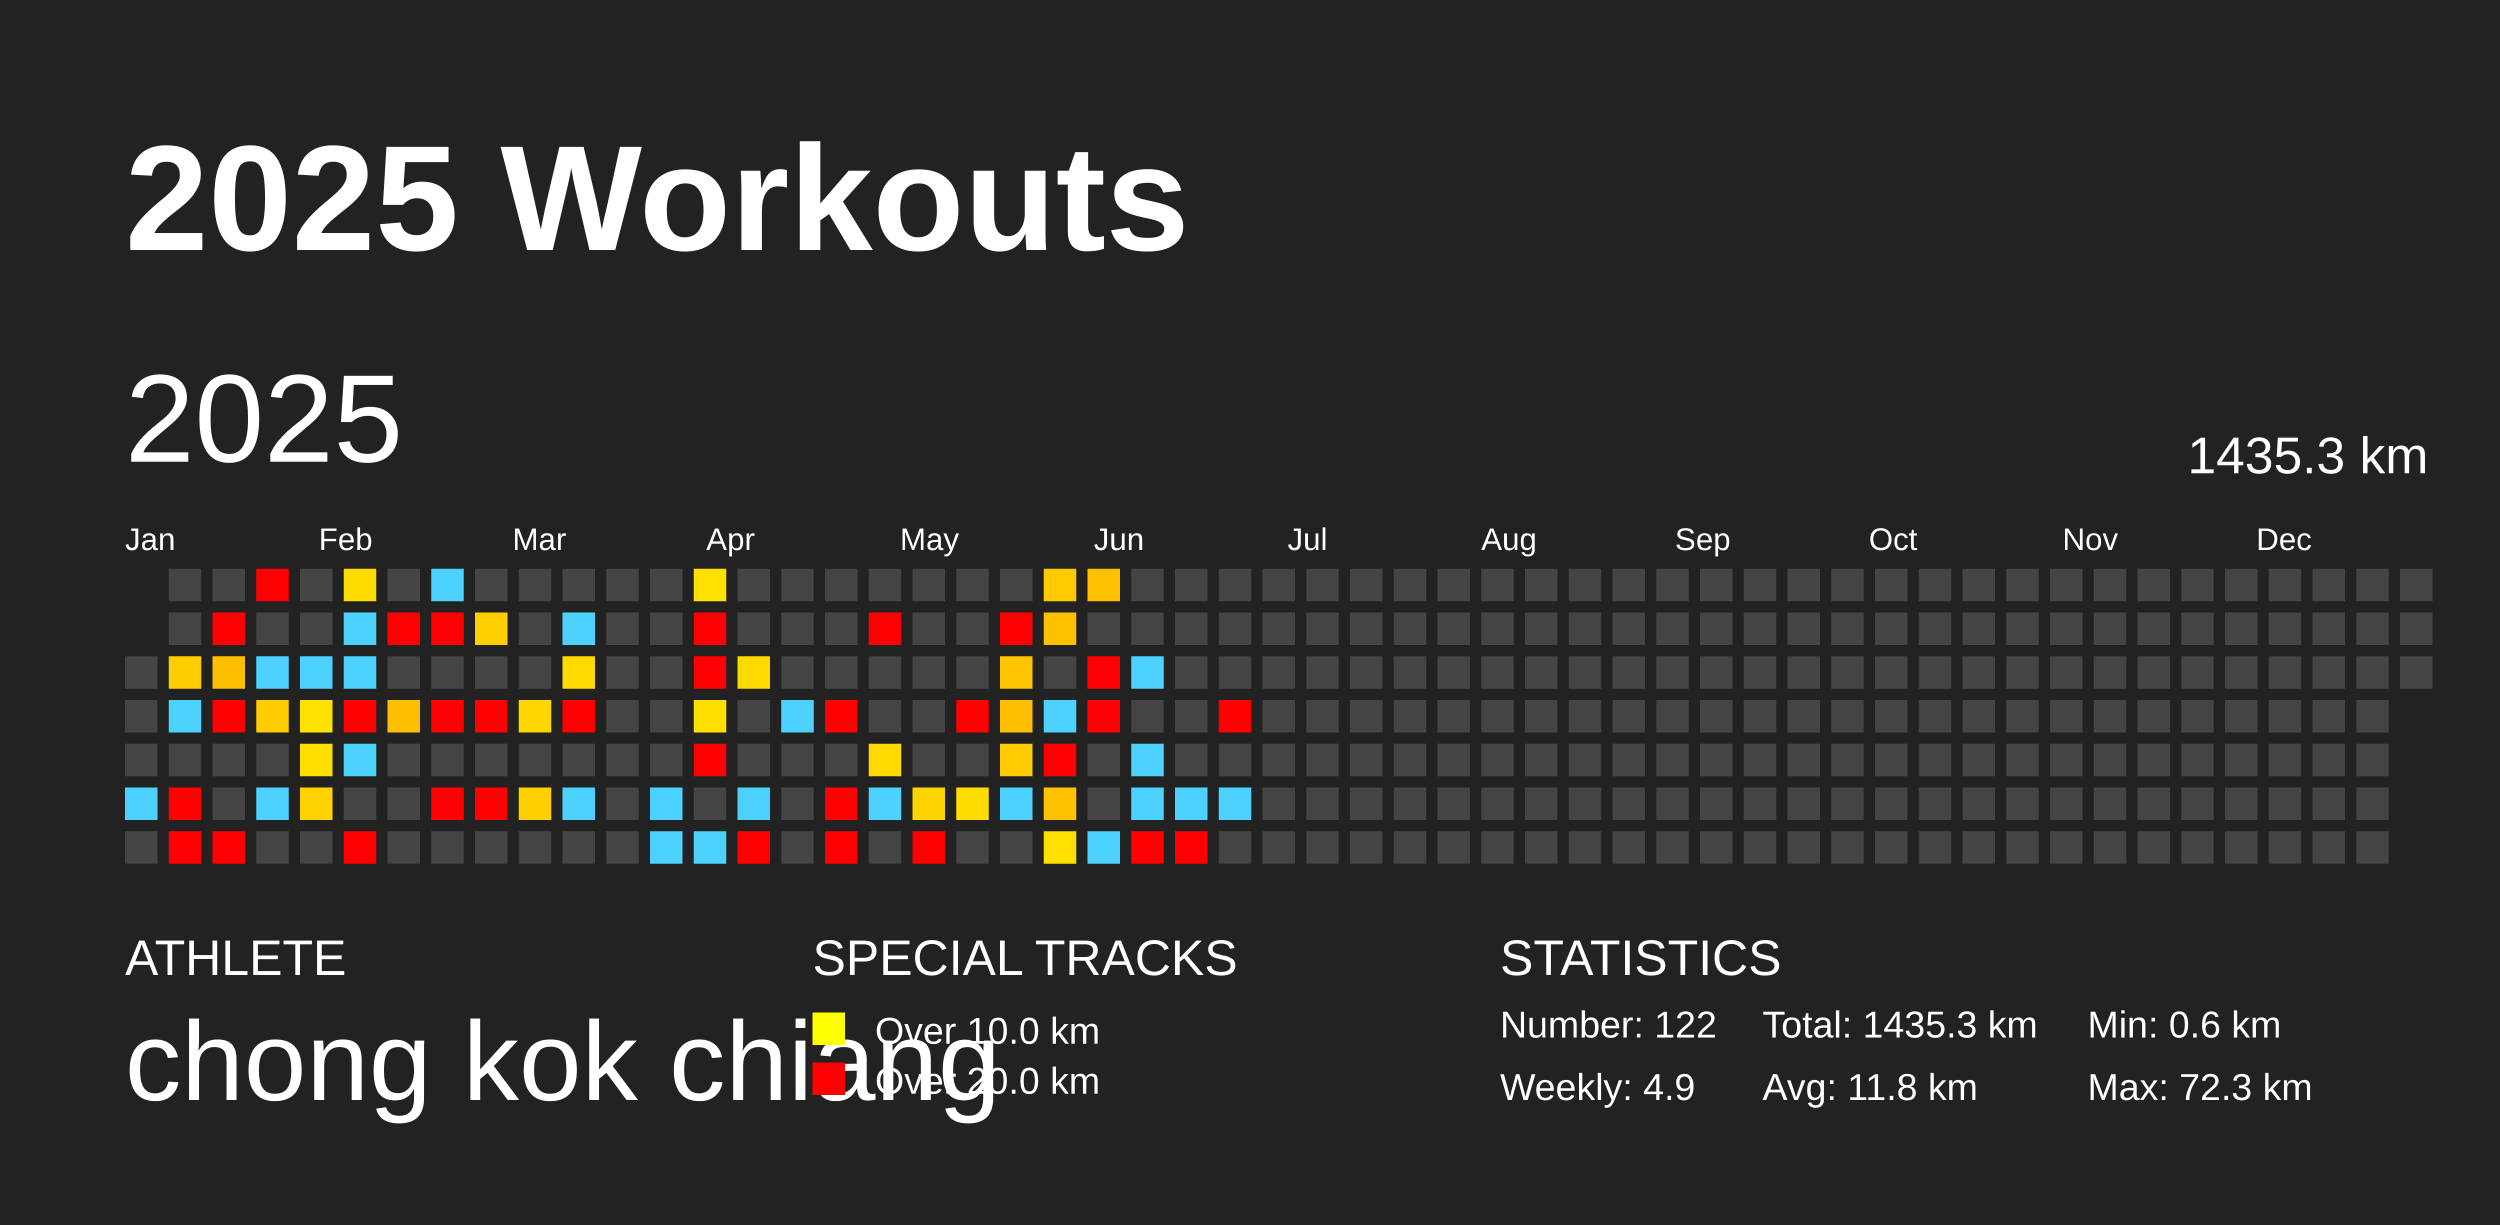
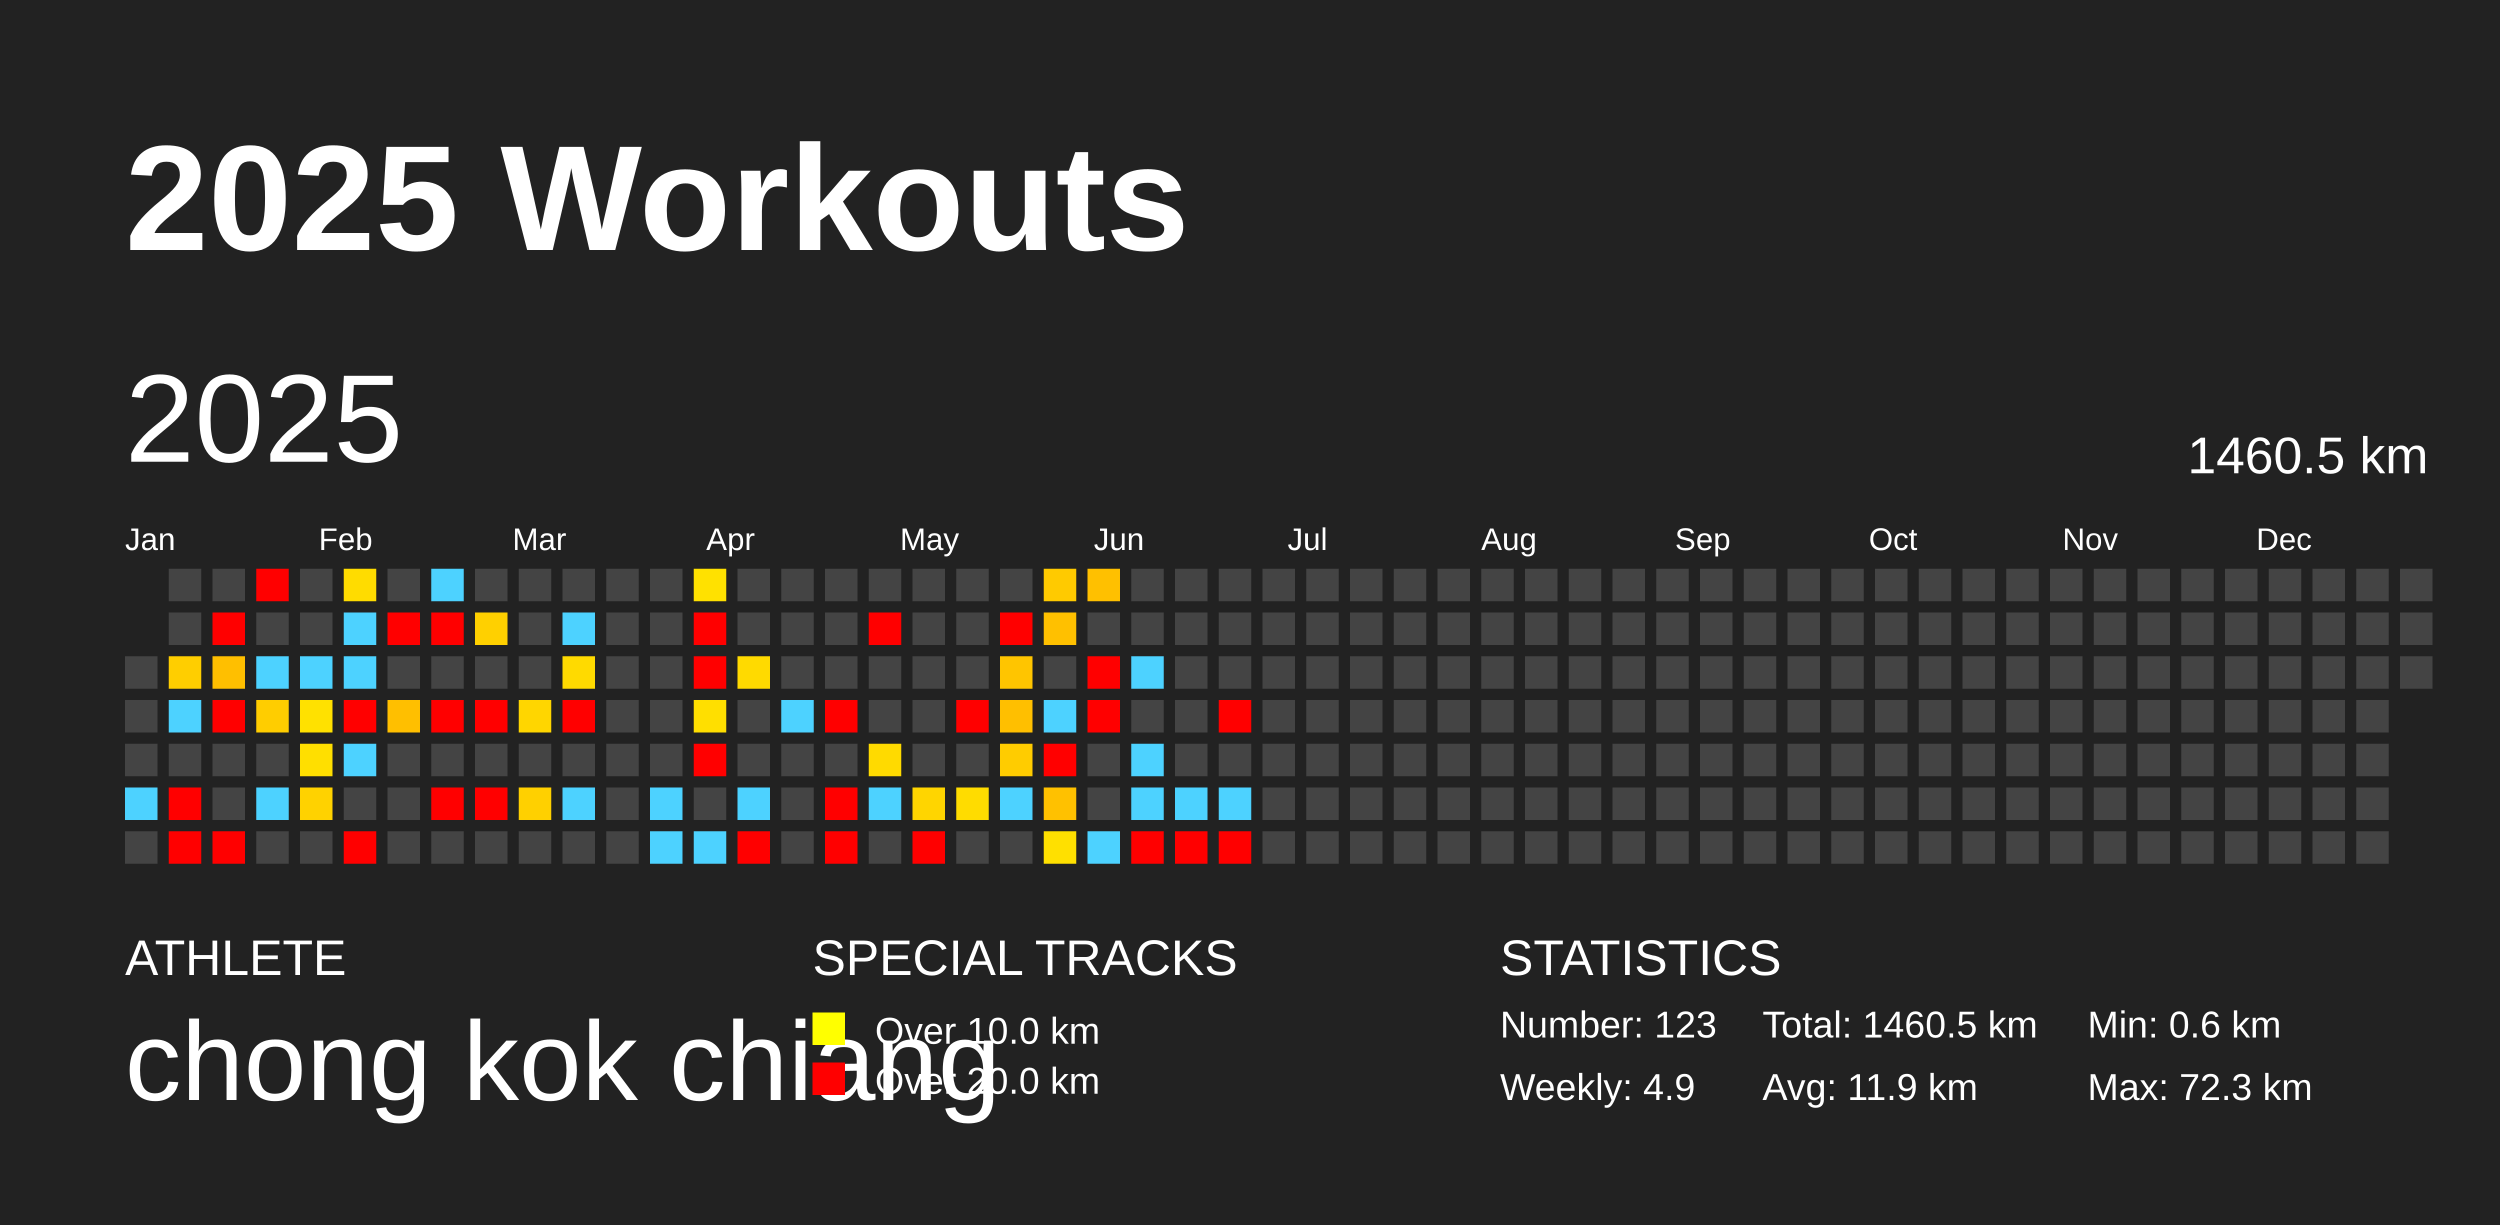
<svg xmlns="http://www.w3.org/2000/svg" baseProfile="full" height="98mm" version="1.1" viewBox="0,0,200,98" width="200mm">
  <defs />
  <rect fill="#222222" height="98" width="200" x="0" y="0" />
  <text fill="#FFFFFF" style="font-size:12px; font-family:Arial; font-weight:bold;" x="10" y="20">2025 Workouts</text>
  <text fill="#FFFFFF" style="font-size:4px; font-family:Arial" x="10" y="78">ATHLETE</text>
  <text fill="#FFFFFF" style="font-size:9px; font-family:Arial" x="10" y="88">chong kok chiang</text>
  <text fill="#FFFFFF" style="font-size:4px; font-family:Arial" x="65" y="78">SPECIAL TRACKS</text>
  <rect fill="yellow" height="2.6" width="2.6" x="65" y="81" />
  <text fill="#FFFFFF" style="font-size:3px; font-family:Arial" x="70" y="83.5">Over 10.0 km</text>
  <rect fill="red" height="2.6" width="2.6" x="65" y="85" />
  <text fill="#FFFFFF" style="font-size:3px; font-family:Arial" x="70" y="87.5">Over 20.0 km</text>
  <text fill="#FFFFFF" style="font-size:4px; font-family:Arial" x="120" y="78">STATISTICS</text>
-   <text fill="#FFFFFF" style="font-size:3px; font-family:Arial" x="120" y="83">Number: 122</text>
+   <text fill="#FFFFFF" style="font-size:3px; font-family:Arial" x="120" y="83">Number: 123</text>
  <text fill="#FFFFFF" style="font-size:3px; font-family:Arial" x="120" y="88">Weekly: 4.9</text>
-   <text fill="#FFFFFF" style="font-size:3px; font-family:Arial" x="141" y="83">Total: 1435.3 km</text>
-   <text fill="#FFFFFF" style="font-size:3px; font-family:Arial" x="141" y="88">Avg: 11.8 km</text>
+   <text fill="#FFFFFF" style="font-size:3px; font-family:Arial" x="141" y="83">Total: 1460.5 km</text>
+   <text fill="#FFFFFF" style="font-size:3px; font-family:Arial" x="141" y="88">Avg: 11.9 km</text>
  <text fill="#FFFFFF" style="font-size:3px; font-family:Arial" x="167" y="83">Min: 0.6 km</text>
  <text fill="#FFFFFF" style="font-size:3px; font-family:Arial" x="167" y="88">Max: 72.3 km</text>
  <text dominant-baseline="hanging" fill="#FFFFFF" style="font-size:10.0px; font-family:Arial;" x="10" y="30">2025</text>
-   <text dominant-baseline="hanging" fill="#FFFFFF" style="font-size:4.125px; font-family:Arial;" x="175" y="35">1435.3 km</text>
+   <text dominant-baseline="hanging" fill="#FFFFFF" style="font-size:4.125px; font-family:Arial;" x="175" y="35">1460.5 km</text>
  <text fill="#FFFFFF" style="font-size:2.5px; font-family:Arial" x="10.0" y="44">Jan</text>
  <text fill="#FFFFFF" style="font-size:2.5px; font-family:Arial" x="25.5" y="44">Feb</text>
  <text fill="#FFFFFF" style="font-size:2.5px; font-family:Arial" x="41.0" y="44">Mar</text>
  <text fill="#FFFFFF" style="font-size:2.5px; font-family:Arial" x="56.5" y="44">Apr</text>
  <text fill="#FFFFFF" style="font-size:2.5px; font-family:Arial" x="72.0" y="44">May</text>
  <text fill="#FFFFFF" style="font-size:2.5px; font-family:Arial" x="87.5" y="44">Jun</text>
  <text fill="#FFFFFF" style="font-size:2.5px; font-family:Arial" x="103.0" y="44">Jul</text>
  <text fill="#FFFFFF" style="font-size:2.5px; font-family:Arial" x="118.5" y="44">Aug</text>
  <text fill="#FFFFFF" style="font-size:2.5px; font-family:Arial" x="134.0" y="44">Sep</text>
  <text fill="#FFFFFF" style="font-size:2.5px; font-family:Arial" x="149.5" y="44">Oct</text>
  <text fill="#FFFFFF" style="font-size:2.5px; font-family:Arial" x="165.0" y="44">Nov</text>
  <text fill="#FFFFFF" style="font-size:2.5px; font-family:Arial" x="180.5" y="44">Dec</text>
  <rect fill="#444444" height="2.6" width="2.6" x="10.0" y="52.5" />
  <rect fill="#444444" height="2.6" width="2.6" x="10.0" y="56.0" />
  <rect fill="#444444" height="2.6" width="2.6" x="10.0" y="59.5" />
  <rect fill="#4dd2ff" height="2.6" width="2.6" x="10.0" y="63.0" />
  <rect fill="#444444" height="2.6" width="2.6" x="10.0" y="66.5" />
  <rect fill="#444444" height="2.6" width="2.6" x="13.5" y="45.5" />
  <rect fill="#444444" height="2.6" width="2.6" x="13.5" y="49.0" />
  <rect fill="#ffce00" height="2.6" width="2.6" x="13.5" y="52.5" />
  <rect fill="#4dd2ff" height="2.6" width="2.6" x="13.5" y="56.0" />
  <rect fill="#444444" height="2.6" width="2.6" x="13.5" y="59.5" />
  <rect fill="red" height="2.6" width="2.6" x="13.5" y="63.0" />
  <rect fill="red" height="2.6" width="2.6" x="13.5" y="66.5" />
  <rect fill="#444444" height="2.6" width="2.6" x="17.0" y="45.5" />
  <rect fill="red" height="2.6" width="2.6" x="17.0" y="49.0" />
  <rect fill="#ffbf00" height="2.6" width="2.6" x="17.0" y="52.5" />
  <rect fill="red" height="2.6" width="2.6" x="17.0" y="56.0" />
  <rect fill="#444444" height="2.6" width="2.6" x="17.0" y="59.5" />
  <rect fill="#444444" height="2.6" width="2.6" x="17.0" y="63.0" />
  <rect fill="red" height="2.6" width="2.6" x="17.0" y="66.5" />
  <rect fill="red" height="2.6" width="2.6" x="20.5" y="45.5" />
  <rect fill="#444444" height="2.6" width="2.6" x="20.5" y="49.0" />
  <rect fill="#4dd2ff" height="2.6" width="2.6" x="20.5" y="52.5" />
  <rect fill="#ffcd00" height="2.6" width="2.6" x="20.5" y="56.0" />
  <rect fill="#444444" height="2.6" width="2.6" x="20.5" y="59.5" />
  <rect fill="#4dd2ff" height="2.6" width="2.6" x="20.5" y="63.0" />
  <rect fill="#444444" height="2.6" width="2.6" x="20.5" y="66.5" />
  <rect fill="#444444" height="2.6" width="2.6" x="24.0" y="45.5" />
  <rect fill="#444444" height="2.6" width="2.6" x="24.0" y="49.0" />
  <rect fill="#4dd2ff" height="2.6" width="2.6" x="24.0" y="52.5" />
  <rect fill="#ffe100" height="2.6" width="2.6" x="24.0" y="56.0" />
  <rect fill="#ffdf00" height="2.6" width="2.6" x="24.0" y="59.5" />
  <rect fill="#ffd200" height="2.6" width="2.6" x="24.0" y="63.0" />
  <rect fill="#444444" height="2.6" width="2.6" x="24.0" y="66.5" />
  <rect fill="#ffdc00" height="2.6" width="2.6" x="27.5" y="45.5" />
  <rect fill="#4dd2ff" height="2.6" width="2.6" x="27.5" y="49.0" />
  <rect fill="#4dd2ff" height="2.6" width="2.6" x="27.5" y="52.5" />
  <rect fill="red" height="2.6" width="2.6" x="27.5" y="56.0" />
  <rect fill="#4dd2ff" height="2.6" width="2.6" x="27.5" y="59.5" />
  <rect fill="#444444" height="2.6" width="2.6" x="27.5" y="63.0" />
  <rect fill="red" height="2.6" width="2.6" x="27.5" y="66.5" />
  <rect fill="#444444" height="2.6" width="2.6" x="31.0" y="45.5" />
  <rect fill="red" height="2.6" width="2.6" x="31.0" y="49.0" />
  <rect fill="#444444" height="2.6" width="2.6" x="31.0" y="52.5" />
  <rect fill="#ffbf00" height="2.6" width="2.6" x="31.0" y="56.0" />
  <rect fill="#444444" height="2.6" width="2.6" x="31.0" y="59.5" />
  <rect fill="#444444" height="2.6" width="2.6" x="31.0" y="63.0" />
  <rect fill="#444444" height="2.6" width="2.6" x="31.0" y="66.5" />
  <rect fill="#4dd2ff" height="2.6" width="2.6" x="34.5" y="45.5" />
  <rect fill="red" height="2.6" width="2.6" x="34.5" y="49.0" />
  <rect fill="#444444" height="2.6" width="2.6" x="34.5" y="52.5" />
  <rect fill="red" height="2.6" width="2.6" x="34.5" y="56.0" />
  <rect fill="#444444" height="2.6" width="2.6" x="34.5" y="59.5" />
  <rect fill="red" height="2.6" width="2.6" x="34.5" y="63.0" />
  <rect fill="#444444" height="2.6" width="2.6" x="34.5" y="66.5" />
  <rect fill="#444444" height="2.6" width="2.6" x="38.0" y="45.5" />
  <rect fill="#ffd000" height="2.6" width="2.6" x="38.0" y="49.0" />
  <rect fill="#444444" height="2.6" width="2.6" x="38.0" y="52.5" />
  <rect fill="red" height="2.6" width="2.6" x="38.0" y="56.0" />
  <rect fill="#444444" height="2.6" width="2.6" x="38.0" y="59.5" />
  <rect fill="red" height="2.6" width="2.6" x="38.0" y="63.0" />
  <rect fill="#444444" height="2.6" width="2.6" x="38.0" y="66.5" />
  <rect fill="#444444" height="2.6" width="2.6" x="41.5" y="45.5" />
  <rect fill="#444444" height="2.6" width="2.6" x="41.5" y="49.0" />
  <rect fill="#444444" height="2.6" width="2.6" x="41.5" y="52.5" />
  <rect fill="#ffd600" height="2.6" width="2.6" x="41.5" y="56.0" />
  <rect fill="#444444" height="2.6" width="2.6" x="41.5" y="59.5" />
  <rect fill="#ffd000" height="2.6" width="2.6" x="41.5" y="63.0" />
  <rect fill="#444444" height="2.6" width="2.6" x="41.5" y="66.5" />
  <rect fill="#444444" height="2.6" width="2.6" x="45.0" y="45.5" />
  <rect fill="#4dd2ff" height="2.6" width="2.6" x="45.0" y="49.0" />
  <rect fill="#ffda00" height="2.6" width="2.6" x="45.0" y="52.5" />
  <rect fill="red" height="2.6" width="2.6" x="45.0" y="56.0" />
  <rect fill="#444444" height="2.6" width="2.6" x="45.0" y="59.5" />
  <rect fill="#4dd2ff" height="2.6" width="2.6" x="45.0" y="63.0" />
  <rect fill="#444444" height="2.6" width="2.6" x="45.0" y="66.5" />
  <rect fill="#444444" height="2.6" width="2.6" x="48.5" y="45.5" />
  <rect fill="#444444" height="2.6" width="2.6" x="48.5" y="49.0" />
  <rect fill="#444444" height="2.6" width="2.6" x="48.5" y="52.5" />
  <rect fill="#444444" height="2.6" width="2.6" x="48.5" y="56.0" />
  <rect fill="#444444" height="2.6" width="2.6" x="48.5" y="59.5" />
  <rect fill="#444444" height="2.6" width="2.6" x="48.5" y="63.0" />
  <rect fill="#444444" height="2.6" width="2.6" x="48.5" y="66.5" />
  <rect fill="#444444" height="2.6" width="2.6" x="52.0" y="45.5" />
  <rect fill="#444444" height="2.6" width="2.6" x="52.0" y="49.0" />
  <rect fill="#444444" height="2.6" width="2.6" x="52.0" y="52.5" />
  <rect fill="#444444" height="2.6" width="2.6" x="52.0" y="56.0" />
  <rect fill="#444444" height="2.6" width="2.6" x="52.0" y="59.5" />
  <rect fill="#4dd2ff" height="2.6" width="2.6" x="52.0" y="63.0" />
  <rect fill="#4dd2ff" height="2.6" width="2.6" x="52.0" y="66.5" />
  <rect fill="#ffe100" height="2.6" width="2.6" x="55.5" y="45.5" />
  <rect fill="red" height="2.6" width="2.6" x="55.5" y="49.0" />
  <rect fill="red" height="2.6" width="2.6" x="55.5" y="52.5" />
  <rect fill="#ffdf00" height="2.6" width="2.6" x="55.5" y="56.0" />
  <rect fill="red" height="2.6" width="2.6" x="55.5" y="59.5" />
  <rect fill="#444444" height="2.6" width="2.6" x="55.5" y="63.0" />
  <rect fill="#4dd2ff" height="2.6" width="2.6" x="55.5" y="66.5" />
  <rect fill="#444444" height="2.6" width="2.6" x="59.0" y="45.5" />
  <rect fill="#444444" height="2.6" width="2.6" x="59.0" y="49.0" />
  <rect fill="#ffda00" height="2.6" width="2.6" x="59.0" y="52.5" />
  <rect fill="#444444" height="2.6" width="2.6" x="59.0" y="56.0" />
  <rect fill="#444444" height="2.6" width="2.6" x="59.0" y="59.5" />
  <rect fill="#4dd2ff" height="2.6" width="2.6" x="59.0" y="63.0" />
  <rect fill="red" height="2.6" width="2.6" x="59.0" y="66.5" />
  <rect fill="#444444" height="2.6" width="2.6" x="62.5" y="45.5" />
  <rect fill="#444444" height="2.6" width="2.6" x="62.5" y="49.0" />
  <rect fill="#444444" height="2.6" width="2.6" x="62.5" y="52.5" />
  <rect fill="#4dd2ff" height="2.6" width="2.6" x="62.5" y="56.0" />
  <rect fill="#444444" height="2.6" width="2.6" x="62.5" y="59.5" />
  <rect fill="#444444" height="2.6" width="2.6" x="62.5" y="63.0" />
  <rect fill="#444444" height="2.6" width="2.6" x="62.5" y="66.5" />
  <rect fill="#444444" height="2.6" width="2.6" x="66.0" y="45.5" />
  <rect fill="#444444" height="2.6" width="2.6" x="66.0" y="49.0" />
  <rect fill="#444444" height="2.6" width="2.6" x="66.0" y="52.5" />
  <rect fill="red" height="2.6" width="2.6" x="66.0" y="56.0" />
  <rect fill="#444444" height="2.6" width="2.6" x="66.0" y="59.5" />
  <rect fill="red" height="2.6" width="2.6" x="66.0" y="63.0" />
  <rect fill="red" height="2.6" width="2.6" x="66.0" y="66.5" />
  <rect fill="#444444" height="2.6" width="2.6" x="69.5" y="45.5" />
  <rect fill="red" height="2.6" width="2.6" x="69.5" y="49.0" />
  <rect fill="#444444" height="2.6" width="2.6" x="69.5" y="52.5" />
  <rect fill="#444444" height="2.6" width="2.6" x="69.5" y="56.0" />
  <rect fill="#ffda00" height="2.6" width="2.6" x="69.5" y="59.5" />
  <rect fill="#4dd2ff" height="2.6" width="2.6" x="69.5" y="63.0" />
  <rect fill="#444444" height="2.6" width="2.6" x="69.5" y="66.5" />
  <rect fill="#444444" height="2.6" width="2.6" x="73.0" y="45.5" />
  <rect fill="#444444" height="2.6" width="2.6" x="73.0" y="49.0" />
  <rect fill="#444444" height="2.6" width="2.6" x="73.0" y="52.5" />
  <rect fill="#444444" height="2.6" width="2.6" x="73.0" y="56.0" />
  <rect fill="#444444" height="2.6" width="2.6" x="73.0" y="59.5" />
  <rect fill="#ffd500" height="2.6" width="2.6" x="73.0" y="63.0" />
  <rect fill="red" height="2.6" width="2.6" x="73.0" y="66.5" />
  <rect fill="#444444" height="2.6" width="2.6" x="76.5" y="45.5" />
  <rect fill="#444444" height="2.6" width="2.6" x="76.5" y="49.0" />
  <rect fill="#444444" height="2.6" width="2.6" x="76.5" y="52.5" />
  <rect fill="red" height="2.6" width="2.6" x="76.5" y="56.0" />
  <rect fill="#444444" height="2.6" width="2.6" x="76.5" y="59.5" />
  <rect fill="#ffdc00" height="2.6" width="2.6" x="76.5" y="63.0" />
  <rect fill="#444444" height="2.6" width="2.6" x="76.5" y="66.5" />
  <rect fill="#444444" height="2.6" width="2.6" x="80.0" y="45.5" />
  <rect fill="red" height="2.6" width="2.6" x="80.0" y="49.0" />
  <rect fill="#ffc500" height="2.6" width="2.6" x="80.0" y="52.5" />
  <rect fill="#ffbf00" height="2.6" width="2.6" x="80.0" y="56.0" />
  <rect fill="#ffcc00" height="2.6" width="2.6" x="80.0" y="59.5" />
  <rect fill="#4dd2ff" height="2.6" width="2.6" x="80.0" y="63.0" />
  <rect fill="#444444" height="2.6" width="2.6" x="80.0" y="66.5" />
  <rect fill="#ffca00" height="2.6" width="2.6" x="83.5" y="45.5" />
  <rect fill="#ffc000" height="2.6" width="2.6" x="83.5" y="49.0" />
  <rect fill="#444444" height="2.6" width="2.6" x="83.5" y="52.5" />
  <rect fill="#4dd2ff" height="2.6" width="2.6" x="83.5" y="56.0" />
  <rect fill="red" height="2.6" width="2.6" x="83.5" y="59.5" />
  <rect fill="#ffc100" height="2.6" width="2.6" x="83.5" y="63.0" />
  <rect fill="#ffe000" height="2.6" width="2.6" x="83.5" y="66.5" />
  <rect fill="#ffc000" height="2.6" width="2.6" x="87.0" y="45.5" />
  <rect fill="#444444" height="2.6" width="2.6" x="87.0" y="49.0" />
  <rect fill="red" height="2.6" width="2.6" x="87.0" y="52.5" />
  <rect fill="red" height="2.6" width="2.6" x="87.0" y="56.0" />
  <rect fill="#444444" height="2.6" width="2.6" x="87.0" y="59.5" />
  <rect fill="#444444" height="2.6" width="2.6" x="87.0" y="63.0" />
  <rect fill="#4dd2ff" height="2.6" width="2.6" x="87.0" y="66.5" />
  <rect fill="#444444" height="2.6" width="2.6" x="90.5" y="45.5" />
  <rect fill="#444444" height="2.6" width="2.6" x="90.5" y="49.0" />
  <rect fill="#4dd2ff" height="2.6" width="2.6" x="90.5" y="52.5" />
  <rect fill="#444444" height="2.6" width="2.6" x="90.5" y="56.0" />
  <rect fill="#4dd2ff" height="2.6" width="2.6" x="90.5" y="59.5" />
  <rect fill="#4dd2ff" height="2.6" width="2.6" x="90.5" y="63.0" />
  <rect fill="red" height="2.6" width="2.6" x="90.5" y="66.5" />
  <rect fill="#444444" height="2.6" width="2.6" x="94.0" y="45.5" />
  <rect fill="#444444" height="2.6" width="2.6" x="94.0" y="49.0" />
  <rect fill="#444444" height="2.6" width="2.6" x="94.0" y="52.5" />
  <rect fill="#444444" height="2.6" width="2.6" x="94.0" y="56.0" />
  <rect fill="#444444" height="2.6" width="2.6" x="94.0" y="59.5" />
  <rect fill="#4dd2ff" height="2.6" width="2.6" x="94.0" y="63.0" />
  <rect fill="red" height="2.6" width="2.6" x="94.0" y="66.5" />
  <rect fill="#444444" height="2.6" width="2.6" x="97.5" y="45.5" />
  <rect fill="#444444" height="2.6" width="2.6" x="97.5" y="49.0" />
  <rect fill="#444444" height="2.6" width="2.6" x="97.5" y="52.5" />
  <rect fill="red" height="2.6" width="2.6" x="97.5" y="56.0" />
  <rect fill="#444444" height="2.6" width="2.6" x="97.5" y="59.5" />
  <rect fill="#4dd2ff" height="2.6" width="2.6" x="97.5" y="63.0" />
-   <rect fill="#444444" height="2.6" width="2.6" x="97.5" y="66.5" />
+   <rect fill="red" height="2.6" width="2.6" x="97.5" y="66.5" />
  <rect fill="#444444" height="2.6" width="2.6" x="101.0" y="45.5" />
  <rect fill="#444444" height="2.6" width="2.6" x="101.0" y="49.0" />
  <rect fill="#444444" height="2.6" width="2.6" x="101.0" y="52.5" />
  <rect fill="#444444" height="2.6" width="2.6" x="101.0" y="56.0" />
  <rect fill="#444444" height="2.6" width="2.6" x="101.0" y="59.5" />
  <rect fill="#444444" height="2.6" width="2.6" x="101.0" y="63.0" />
  <rect fill="#444444" height="2.6" width="2.6" x="101.0" y="66.5" />
  <rect fill="#444444" height="2.6" width="2.6" x="104.5" y="45.5" />
  <rect fill="#444444" height="2.6" width="2.6" x="104.5" y="49.0" />
  <rect fill="#444444" height="2.6" width="2.6" x="104.5" y="52.5" />
  <rect fill="#444444" height="2.6" width="2.6" x="104.5" y="56.0" />
  <rect fill="#444444" height="2.6" width="2.6" x="104.5" y="59.5" />
  <rect fill="#444444" height="2.6" width="2.6" x="104.5" y="63.0" />
  <rect fill="#444444" height="2.6" width="2.6" x="104.5" y="66.5" />
  <rect fill="#444444" height="2.6" width="2.6" x="108.0" y="45.5" />
  <rect fill="#444444" height="2.6" width="2.6" x="108.0" y="49.0" />
  <rect fill="#444444" height="2.6" width="2.6" x="108.0" y="52.5" />
  <rect fill="#444444" height="2.6" width="2.6" x="108.0" y="56.0" />
  <rect fill="#444444" height="2.6" width="2.6" x="108.0" y="59.5" />
  <rect fill="#444444" height="2.6" width="2.6" x="108.0" y="63.0" />
  <rect fill="#444444" height="2.6" width="2.6" x="108.0" y="66.5" />
  <rect fill="#444444" height="2.6" width="2.6" x="111.5" y="45.5" />
  <rect fill="#444444" height="2.6" width="2.6" x="111.5" y="49.0" />
  <rect fill="#444444" height="2.6" width="2.6" x="111.5" y="52.5" />
  <rect fill="#444444" height="2.6" width="2.6" x="111.5" y="56.0" />
  <rect fill="#444444" height="2.6" width="2.6" x="111.5" y="59.5" />
  <rect fill="#444444" height="2.6" width="2.6" x="111.5" y="63.0" />
  <rect fill="#444444" height="2.6" width="2.6" x="111.5" y="66.5" />
  <rect fill="#444444" height="2.6" width="2.6" x="115.0" y="45.5" />
  <rect fill="#444444" height="2.6" width="2.6" x="115.0" y="49.0" />
  <rect fill="#444444" height="2.6" width="2.6" x="115.0" y="52.5" />
  <rect fill="#444444" height="2.6" width="2.6" x="115.0" y="56.0" />
  <rect fill="#444444" height="2.6" width="2.6" x="115.0" y="59.5" />
  <rect fill="#444444" height="2.6" width="2.6" x="115.0" y="63.0" />
  <rect fill="#444444" height="2.6" width="2.6" x="115.0" y="66.5" />
  <rect fill="#444444" height="2.6" width="2.6" x="118.5" y="45.5" />
  <rect fill="#444444" height="2.6" width="2.6" x="118.5" y="49.0" />
  <rect fill="#444444" height="2.6" width="2.6" x="118.5" y="52.5" />
  <rect fill="#444444" height="2.6" width="2.6" x="118.5" y="56.0" />
  <rect fill="#444444" height="2.6" width="2.6" x="118.5" y="59.5" />
  <rect fill="#444444" height="2.6" width="2.6" x="118.5" y="63.0" />
  <rect fill="#444444" height="2.6" width="2.6" x="118.5" y="66.5" />
  <rect fill="#444444" height="2.6" width="2.6" x="122.0" y="45.5" />
  <rect fill="#444444" height="2.6" width="2.6" x="122.0" y="49.0" />
  <rect fill="#444444" height="2.6" width="2.6" x="122.0" y="52.5" />
  <rect fill="#444444" height="2.6" width="2.6" x="122.0" y="56.0" />
  <rect fill="#444444" height="2.6" width="2.6" x="122.0" y="59.5" />
  <rect fill="#444444" height="2.6" width="2.6" x="122.0" y="63.0" />
  <rect fill="#444444" height="2.6" width="2.6" x="122.0" y="66.5" />
  <rect fill="#444444" height="2.6" width="2.6" x="125.5" y="45.5" />
  <rect fill="#444444" height="2.6" width="2.6" x="125.5" y="49.0" />
  <rect fill="#444444" height="2.6" width="2.6" x="125.5" y="52.5" />
  <rect fill="#444444" height="2.6" width="2.6" x="125.5" y="56.0" />
  <rect fill="#444444" height="2.6" width="2.6" x="125.5" y="59.5" />
  <rect fill="#444444" height="2.6" width="2.6" x="125.5" y="63.0" />
  <rect fill="#444444" height="2.6" width="2.6" x="125.5" y="66.5" />
  <rect fill="#444444" height="2.6" width="2.6" x="129.0" y="45.5" />
  <rect fill="#444444" height="2.6" width="2.6" x="129.0" y="49.0" />
  <rect fill="#444444" height="2.6" width="2.6" x="129.0" y="52.5" />
  <rect fill="#444444" height="2.6" width="2.6" x="129.0" y="56.0" />
  <rect fill="#444444" height="2.6" width="2.6" x="129.0" y="59.5" />
  <rect fill="#444444" height="2.6" width="2.6" x="129.0" y="63.0" />
  <rect fill="#444444" height="2.6" width="2.6" x="129.0" y="66.5" />
  <rect fill="#444444" height="2.6" width="2.6" x="132.5" y="45.5" />
  <rect fill="#444444" height="2.6" width="2.6" x="132.5" y="49.0" />
  <rect fill="#444444" height="2.6" width="2.6" x="132.5" y="52.5" />
  <rect fill="#444444" height="2.6" width="2.6" x="132.5" y="56.0" />
  <rect fill="#444444" height="2.6" width="2.6" x="132.5" y="59.5" />
  <rect fill="#444444" height="2.6" width="2.6" x="132.5" y="63.0" />
  <rect fill="#444444" height="2.6" width="2.6" x="132.5" y="66.5" />
  <rect fill="#444444" height="2.6" width="2.6" x="136.0" y="45.5" />
  <rect fill="#444444" height="2.6" width="2.6" x="136.0" y="49.0" />
  <rect fill="#444444" height="2.6" width="2.6" x="136.0" y="52.5" />
  <rect fill="#444444" height="2.6" width="2.6" x="136.0" y="56.0" />
  <rect fill="#444444" height="2.6" width="2.6" x="136.0" y="59.5" />
  <rect fill="#444444" height="2.6" width="2.6" x="136.0" y="63.0" />
  <rect fill="#444444" height="2.6" width="2.6" x="136.0" y="66.5" />
  <rect fill="#444444" height="2.6" width="2.6" x="139.5" y="45.5" />
  <rect fill="#444444" height="2.6" width="2.6" x="139.5" y="49.0" />
  <rect fill="#444444" height="2.6" width="2.6" x="139.5" y="52.5" />
  <rect fill="#444444" height="2.6" width="2.6" x="139.5" y="56.0" />
  <rect fill="#444444" height="2.6" width="2.6" x="139.5" y="59.5" />
  <rect fill="#444444" height="2.6" width="2.6" x="139.5" y="63.0" />
  <rect fill="#444444" height="2.6" width="2.6" x="139.5" y="66.5" />
  <rect fill="#444444" height="2.6" width="2.6" x="143.0" y="45.5" />
  <rect fill="#444444" height="2.6" width="2.6" x="143.0" y="49.0" />
  <rect fill="#444444" height="2.6" width="2.6" x="143.0" y="52.5" />
  <rect fill="#444444" height="2.6" width="2.6" x="143.0" y="56.0" />
  <rect fill="#444444" height="2.6" width="2.6" x="143.0" y="59.5" />
  <rect fill="#444444" height="2.6" width="2.6" x="143.0" y="63.0" />
  <rect fill="#444444" height="2.6" width="2.6" x="143.0" y="66.5" />
  <rect fill="#444444" height="2.6" width="2.6" x="146.5" y="45.5" />
  <rect fill="#444444" height="2.6" width="2.6" x="146.5" y="49.0" />
  <rect fill="#444444" height="2.6" width="2.6" x="146.5" y="52.5" />
  <rect fill="#444444" height="2.6" width="2.6" x="146.5" y="56.0" />
  <rect fill="#444444" height="2.6" width="2.6" x="146.5" y="59.5" />
  <rect fill="#444444" height="2.6" width="2.6" x="146.5" y="63.0" />
  <rect fill="#444444" height="2.6" width="2.6" x="146.5" y="66.5" />
  <rect fill="#444444" height="2.6" width="2.6" x="150.0" y="45.5" />
  <rect fill="#444444" height="2.6" width="2.6" x="150.0" y="49.0" />
  <rect fill="#444444" height="2.6" width="2.6" x="150.0" y="52.5" />
  <rect fill="#444444" height="2.6" width="2.6" x="150.0" y="56.0" />
  <rect fill="#444444" height="2.6" width="2.6" x="150.0" y="59.5" />
  <rect fill="#444444" height="2.6" width="2.6" x="150.0" y="63.0" />
  <rect fill="#444444" height="2.6" width="2.6" x="150.0" y="66.5" />
  <rect fill="#444444" height="2.6" width="2.6" x="153.5" y="45.5" />
  <rect fill="#444444" height="2.6" width="2.6" x="153.5" y="49.0" />
  <rect fill="#444444" height="2.6" width="2.6" x="153.5" y="52.5" />
  <rect fill="#444444" height="2.6" width="2.6" x="153.5" y="56.0" />
  <rect fill="#444444" height="2.6" width="2.6" x="153.5" y="59.5" />
  <rect fill="#444444" height="2.6" width="2.6" x="153.5" y="63.0" />
  <rect fill="#444444" height="2.6" width="2.6" x="153.5" y="66.5" />
  <rect fill="#444444" height="2.6" width="2.6" x="157.0" y="45.5" />
  <rect fill="#444444" height="2.6" width="2.6" x="157.0" y="49.0" />
  <rect fill="#444444" height="2.6" width="2.6" x="157.0" y="52.5" />
  <rect fill="#444444" height="2.6" width="2.6" x="157.0" y="56.0" />
  <rect fill="#444444" height="2.6" width="2.6" x="157.0" y="59.5" />
  <rect fill="#444444" height="2.6" width="2.6" x="157.0" y="63.0" />
  <rect fill="#444444" height="2.6" width="2.6" x="157.0" y="66.5" />
  <rect fill="#444444" height="2.6" width="2.6" x="160.5" y="45.5" />
  <rect fill="#444444" height="2.6" width="2.6" x="160.5" y="49.0" />
  <rect fill="#444444" height="2.6" width="2.6" x="160.5" y="52.5" />
  <rect fill="#444444" height="2.6" width="2.6" x="160.5" y="56.0" />
  <rect fill="#444444" height="2.6" width="2.6" x="160.5" y="59.5" />
  <rect fill="#444444" height="2.6" width="2.6" x="160.5" y="63.0" />
  <rect fill="#444444" height="2.6" width="2.6" x="160.5" y="66.5" />
  <rect fill="#444444" height="2.6" width="2.6" x="164.0" y="45.5" />
  <rect fill="#444444" height="2.6" width="2.6" x="164.0" y="49.0" />
  <rect fill="#444444" height="2.6" width="2.6" x="164.0" y="52.5" />
  <rect fill="#444444" height="2.6" width="2.6" x="164.0" y="56.0" />
  <rect fill="#444444" height="2.6" width="2.6" x="164.0" y="59.5" />
  <rect fill="#444444" height="2.6" width="2.6" x="164.0" y="63.0" />
  <rect fill="#444444" height="2.6" width="2.6" x="164.0" y="66.5" />
  <rect fill="#444444" height="2.6" width="2.6" x="167.5" y="45.5" />
  <rect fill="#444444" height="2.6" width="2.6" x="167.5" y="49.0" />
  <rect fill="#444444" height="2.6" width="2.6" x="167.5" y="52.5" />
  <rect fill="#444444" height="2.6" width="2.6" x="167.5" y="56.0" />
  <rect fill="#444444" height="2.6" width="2.6" x="167.5" y="59.5" />
  <rect fill="#444444" height="2.6" width="2.6" x="167.5" y="63.0" />
  <rect fill="#444444" height="2.6" width="2.6" x="167.5" y="66.5" />
  <rect fill="#444444" height="2.6" width="2.6" x="171.0" y="45.5" />
  <rect fill="#444444" height="2.6" width="2.6" x="171.0" y="49.0" />
  <rect fill="#444444" height="2.6" width="2.6" x="171.0" y="52.5" />
  <rect fill="#444444" height="2.6" width="2.6" x="171.0" y="56.0" />
  <rect fill="#444444" height="2.6" width="2.6" x="171.0" y="59.5" />
  <rect fill="#444444" height="2.6" width="2.6" x="171.0" y="63.0" />
  <rect fill="#444444" height="2.6" width="2.6" x="171.0" y="66.5" />
  <rect fill="#444444" height="2.6" width="2.6" x="174.5" y="45.5" />
  <rect fill="#444444" height="2.6" width="2.6" x="174.5" y="49.0" />
  <rect fill="#444444" height="2.6" width="2.6" x="174.5" y="52.5" />
  <rect fill="#444444" height="2.6" width="2.6" x="174.5" y="56.0" />
  <rect fill="#444444" height="2.6" width="2.6" x="174.5" y="59.5" />
  <rect fill="#444444" height="2.6" width="2.6" x="174.5" y="63.0" />
  <rect fill="#444444" height="2.6" width="2.6" x="174.5" y="66.5" />
  <rect fill="#444444" height="2.6" width="2.6" x="178.0" y="45.5" />
  <rect fill="#444444" height="2.6" width="2.6" x="178.0" y="49.0" />
  <rect fill="#444444" height="2.6" width="2.6" x="178.0" y="52.5" />
  <rect fill="#444444" height="2.6" width="2.6" x="178.0" y="56.0" />
  <rect fill="#444444" height="2.6" width="2.6" x="178.0" y="59.5" />
  <rect fill="#444444" height="2.6" width="2.6" x="178.0" y="63.0" />
  <rect fill="#444444" height="2.6" width="2.6" x="178.0" y="66.5" />
  <rect fill="#444444" height="2.6" width="2.6" x="181.5" y="45.5" />
  <rect fill="#444444" height="2.6" width="2.6" x="181.5" y="49.0" />
  <rect fill="#444444" height="2.6" width="2.6" x="181.5" y="52.5" />
  <rect fill="#444444" height="2.6" width="2.6" x="181.5" y="56.0" />
  <rect fill="#444444" height="2.6" width="2.6" x="181.5" y="59.5" />
  <rect fill="#444444" height="2.6" width="2.6" x="181.5" y="63.0" />
  <rect fill="#444444" height="2.6" width="2.6" x="181.5" y="66.5" />
  <rect fill="#444444" height="2.6" width="2.6" x="185.0" y="45.5" />
  <rect fill="#444444" height="2.6" width="2.6" x="185.0" y="49.0" />
  <rect fill="#444444" height="2.6" width="2.6" x="185.0" y="52.5" />
  <rect fill="#444444" height="2.6" width="2.6" x="185.0" y="56.0" />
  <rect fill="#444444" height="2.6" width="2.6" x="185.0" y="59.5" />
  <rect fill="#444444" height="2.6" width="2.6" x="185.0" y="63.0" />
  <rect fill="#444444" height="2.6" width="2.6" x="185.0" y="66.5" />
  <rect fill="#444444" height="2.6" width="2.6" x="188.5" y="45.5" />
  <rect fill="#444444" height="2.6" width="2.6" x="188.5" y="49.0" />
  <rect fill="#444444" height="2.6" width="2.6" x="188.5" y="52.5" />
  <rect fill="#444444" height="2.6" width="2.6" x="188.5" y="56.0" />
  <rect fill="#444444" height="2.6" width="2.6" x="188.5" y="59.5" />
  <rect fill="#444444" height="2.6" width="2.6" x="188.5" y="63.0" />
  <rect fill="#444444" height="2.6" width="2.6" x="188.5" y="66.5" />
  <rect fill="#444444" height="2.6" width="2.6" x="192.0" y="45.5" />
  <rect fill="#444444" height="2.6" width="2.6" x="192.0" y="49.0" />
  <rect fill="#444444" height="2.6" width="2.6" x="192.0" y="52.5" />
</svg>
